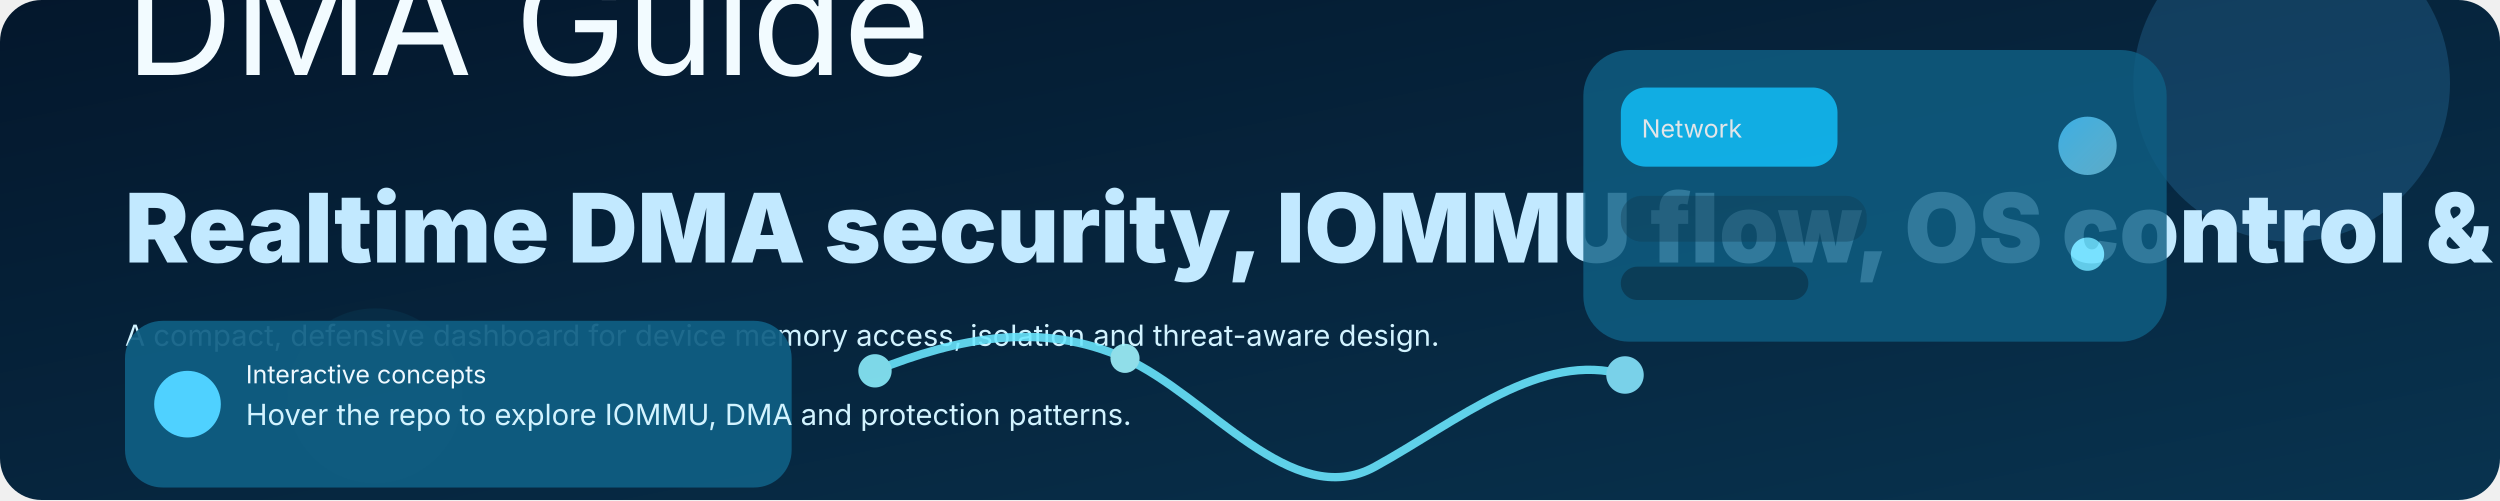
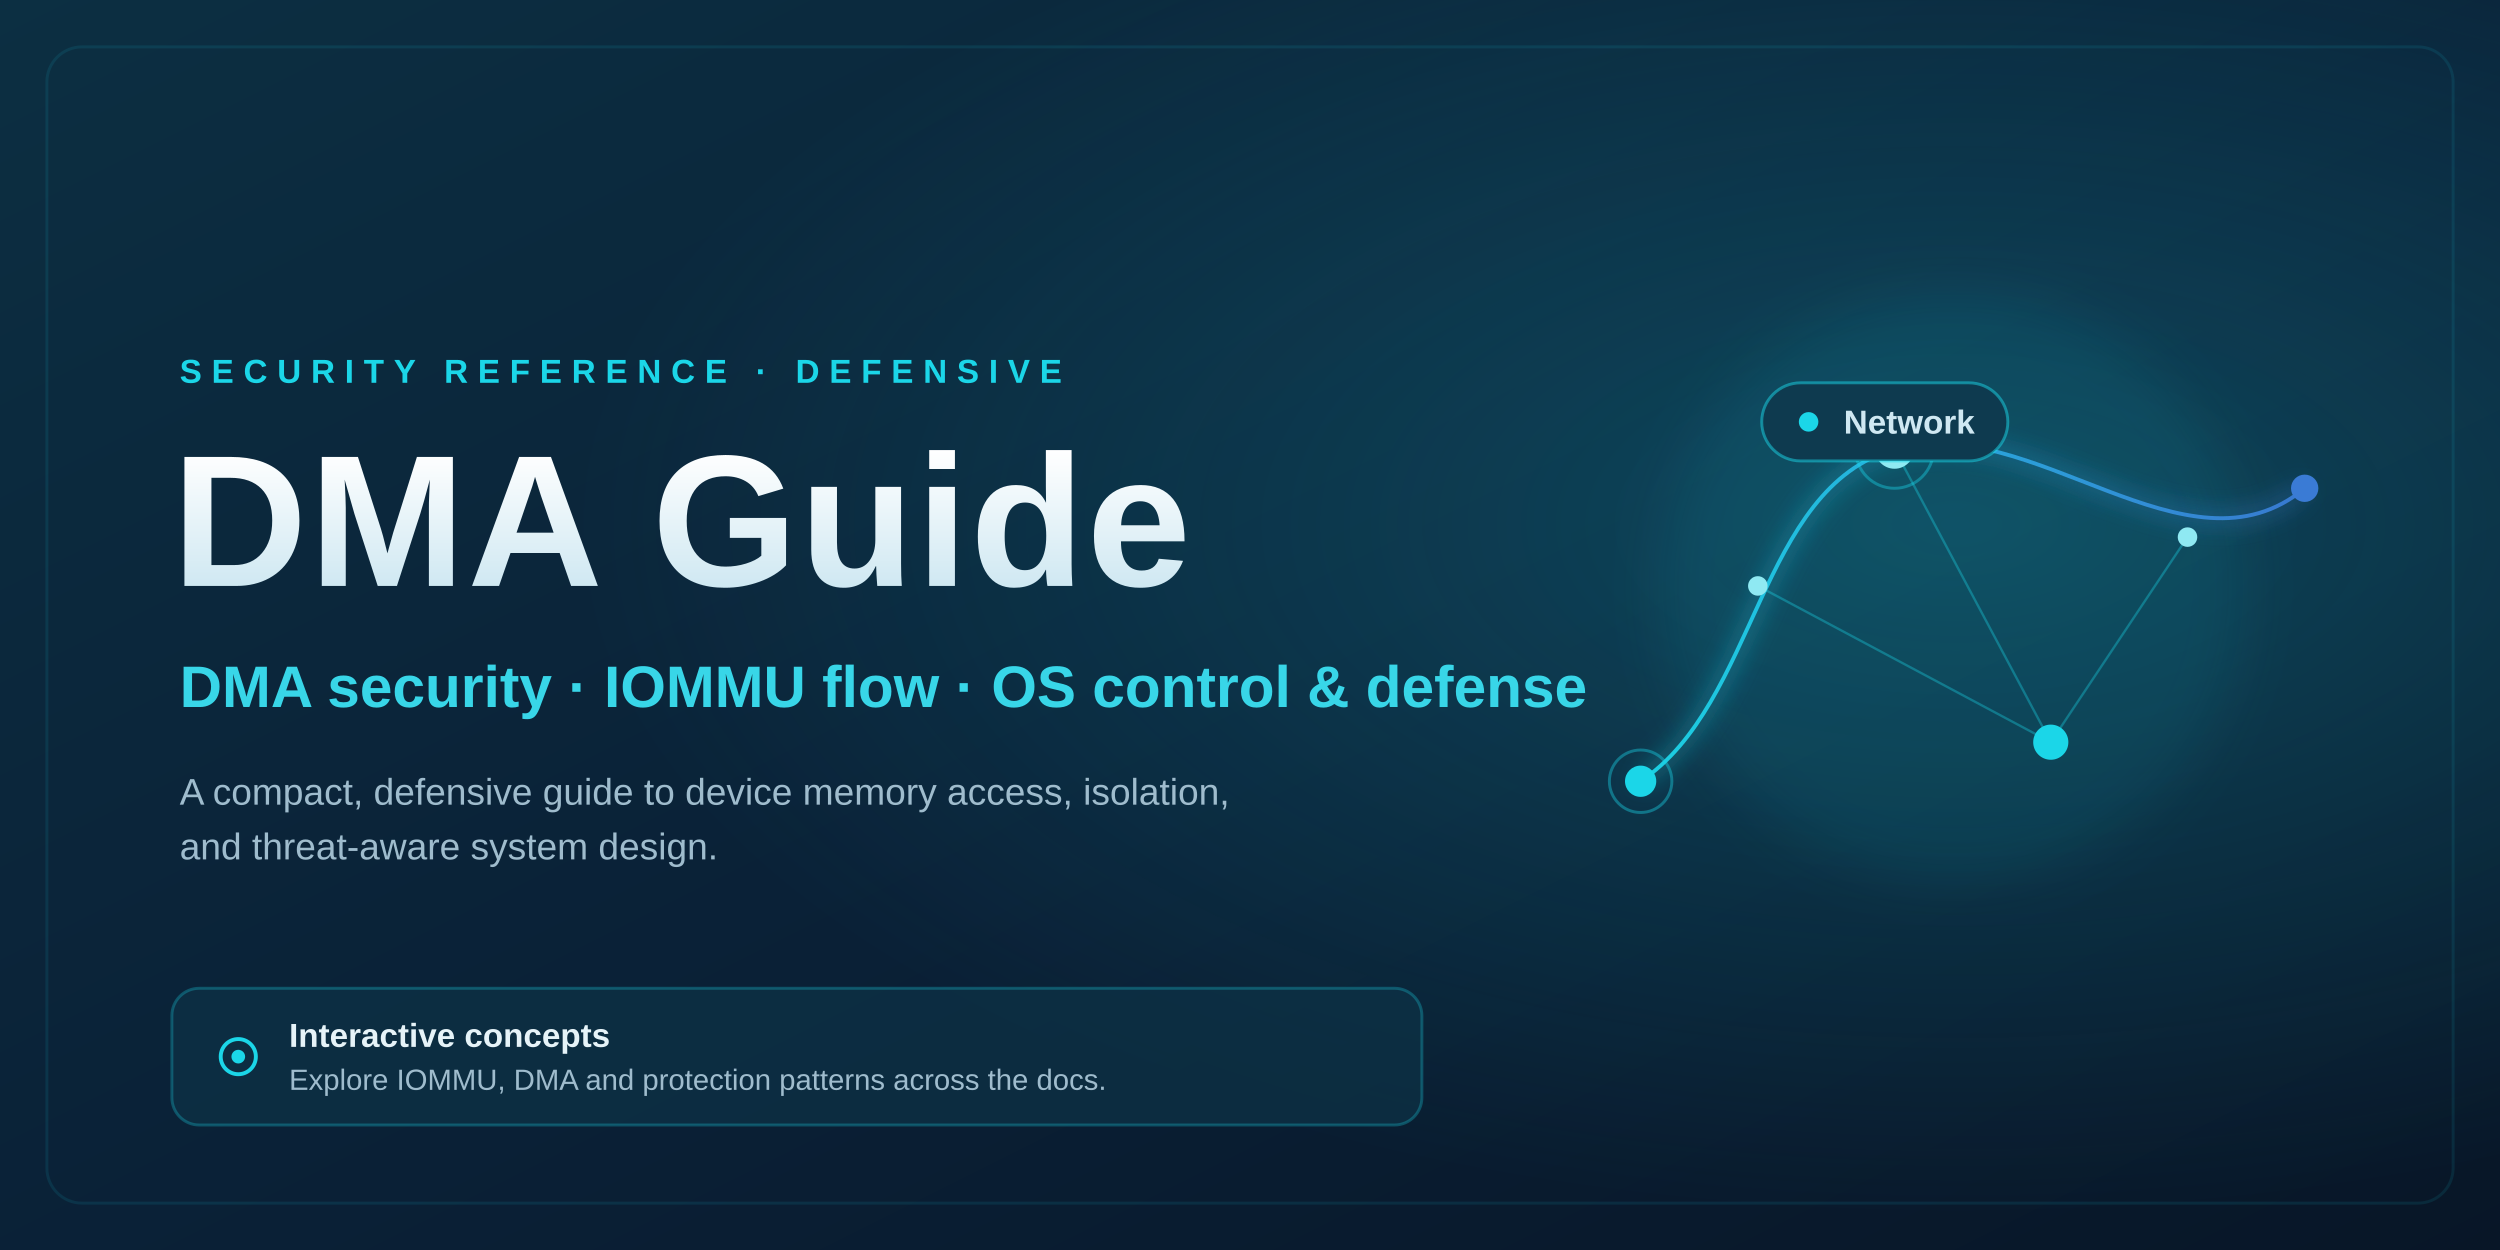
- <svg xmlns="http://www.w3.org/2000/svg" width="1200" height="240" viewBox="0 0 1200 240">
+ <svg xmlns="http://www.w3.org/2000/svg" width="1280" height="640" viewBox="0 0 1280 640" font-family="Liberation Sans, DejaVu Sans, sans-serif">
  <defs>
-     <linearGradient id="background" x1="0" y1="0" x2="1" y2="1">
-       <stop offset="0%" stop-color="#04172c" />
-       <stop offset="100%" stop-color="#08334f" />
+     <linearGradient id="bg" x1="0" y1="0" x2="1" y2="1">
+       <stop offset="0" stop-color="#0c2f42" />
+       <stop offset="0.55" stop-color="#0a2036" />
+       <stop offset="1" stop-color="#081627" />
    </linearGradient>
-     <linearGradient id="glow" x1="0" y1="0" x2="1" y2="1">
-       <stop offset="0%" stop-color="#45c5ff" stop-opacity="0.95" />
-       <stop offset="100%" stop-color="#8be5ff" stop-opacity="0.7" />
+     <radialGradient id="glow" cx="0.78" cy="0.42" r="0.55">
+       <stop offset="0" stop-color="#1bd6e8" stop-opacity="0.22" />
+       <stop offset="1" stop-color="#1bd6e8" stop-opacity="0" />
+     </radialGradient>
+     <linearGradient id="title" x1="0" y1="0" x2="0" y2="1">
+       <stop offset="0" stop-color="#ffffff" />
+       <stop offset="1" stop-color="#cfe8f2" />
    </linearGradient>
+     <linearGradient id="line" x1="0" y1="0" x2="1" y2="0">
+       <stop offset="0" stop-color="#1bd6e8" />
+       <stop offset="1" stop-color="#3a7bd5" />
+     </linearGradient>
+     <filter id="soft" x="-50%" y="-50%" width="200%" height="200%">
+       <feGaussianBlur stdDeviation="6" />
+     </filter>
+     <filter id="softbig" x="-80%" y="-80%" width="260%" height="260%">
+       <feGaussianBlur stdDeviation="14" />
+     </filter>
  </defs>
-   <rect fill="url(#background)" x="0" y="0" width="1200" height="240" rx="20" />
-   <g opacity="0.18">
-     <circle cx="1100" cy="40" r="76" fill="#49b8ff" />
-     <circle cx="180" cy="190" r="42" fill="#0c5772" />
+   <rect width="1280" height="640" fill="url(#bg)" />
+   <rect width="1280" height="640" fill="url(#glow)" />
+   <rect x="24" y="24" width="1232" height="592" rx="18" fill="none" stroke="#1bd6e8" stroke-opacity="0.10" stroke-width="1.5" />
+   <g transform="translate(0,0)">
+     <circle cx="1000" cy="300" r="150" fill="#1bd6e8" opacity="0.08" filter="url(#softbig)" />
+     <path d="M 840 400 C 900 360 900 250 970 230 S 1120 300 1180 250" fill="none" stroke="url(#line)" stroke-width="3" opacity="0.85" filter="url(#soft)" />
+     <path d="M 840 400 C 900 360 900 250 970 230 S 1120 300 1180 250" fill="none" stroke="url(#line)" stroke-width="2" opacity="0.95" />
+     <path d="M 970 230 L 1050 380 M 900 300 L 1050 380 M 1120 275 L 1050 380" stroke="#1bd6e8" stroke-width="1.2" stroke-opacity="0.35" fill="none" />
+     <g>
+       <circle cx="840" cy="400" r="8" fill="#1bd6e8" />
+       <circle cx="840" cy="400" r="16" fill="none" stroke="#1bd6e8" stroke-opacity="0.4" stroke-width="1.5" />
+       <circle cx="970" cy="230" r="10" fill="#8fe9f2" />
+       <circle cx="970" cy="230" r="20" fill="none" stroke="#1bd6e8" stroke-opacity="0.4" stroke-width="1.5" />
+       <circle cx="1180" cy="250" r="7" fill="#3a7bd5" />
+       <circle cx="1050" cy="380" r="9" fill="#1bd6e8" />
+       <circle cx="1120" cy="275" r="5" fill="#8fe9f2" />
+       <circle cx="900" cy="300" r="5" fill="#8fe9f2" />
+     </g>
+     <g transform="translate(902,196)">
+       <rect x="0" y="0" width="126" height="40" rx="20" fill="#0e3a4f" stroke="#1bd6e8" stroke-opacity="0.5" stroke-width="1.5" />
+       <circle cx="24" cy="20" r="5" fill="#1bd6e8" />
+       <text x="42" y="26" fill="#cfe8f2" font-size="17" font-weight="bold">Network</text>
+     </g>
  </g>
-   <g transform="translate(60,36)">
-     <text x="0" y="0" font-family="Inter,Segoe UI,Roboto,Arial,sans-serif" font-size="72" fill="#f2fbff">DMA Guide</text>
-     <text x="0" y="90" font-family="Inter,Segoe UI,Roboto,Arial,sans-serif" font-size="46" fill="#c2e9ff" font-weight="900">Realtime DMA security, IOMMU flow, OS control &amp; anti-cheat visibility</text>
-     <text x="0" y="130" font-family="Inter,Segoe UI,Roboto,Arial,sans-serif" font-size="14" fill="#d2f3ff">A compact, defensive dashboard for device memory access, isolation and threat-aware design.</text>
-   </g>
-   <g transform="translate(60,154)">
-     <rect x="0" y="0" width="320" height="80" rx="18" fill="#0f5e83" opacity="0.92" />
-     <circle cx="30" cy="40" r="16" fill="#4fd1ff" />
-     <text x="58" y="30" font-family="Inter,Segoe UI,Roboto,Arial,sans-serif" font-size="12" fill="#eef9ff">Interactive concepts</text>
-     <text x="58" y="50" font-family="Inter,Segoe UI,Roboto,Arial,sans-serif" font-size="14" fill="#d2f3ff">Hover the repo to explore IOMMU, DMA and protection patterns.</text>
-   </g>
-   <g transform="translate(760,24)" opacity="0.88">
-     <rect x="0" y="0" width="280" height="140" rx="22" fill="#0f5e83" opacity="0.92" />
-     <rect x="18" y="18" width="104" height="38" rx="12" fill="#12c4ff" opacity="0.95" />
-     <text x="28" y="42" font-family="Inter,Segoe UI,Roboto,Arial,sans-serif" font-size="12" fill="#ffffff">Network</text>
-     <rect x="18" y="70" width="118" height="22" rx="10" fill="#0f4f6e" />
-     <rect x="18" y="104" width="90" height="16" rx="8" fill="#0b3f59" />
-     <circle cx="242" cy="46" r="14" fill="url(#glow)" />
-     <circle cx="242" cy="98" r="8" fill="#6ee0ff" />
-   </g>
-   <g transform="translate(420,150)" opacity="0.88">
-     <path d="M0,28 C40,12 80,4 120,22 C160,40 200,96 240,74 C280,52 320,18 360,30" fill="none" stroke="#6be7ff" stroke-width="4" stroke-linecap="round" />
-     <circle cx="0" cy="28" r="8" fill="#8cf0ff" />
-     <circle cx="120" cy="22" r="7" fill="#a2f6ff" />
-     <circle cx="360" cy="30" r="9" fill="#88e7ff" />
+   <text x="92" y="196" fill="#1bd6e8" font-size="17" font-weight="bold" letter-spacing="5">SECURITY REFERENCE  ·  DEFENSIVE</text>
+   <text x="88" y="300" fill="url(#title)" font-size="96" font-weight="bold" letter-spacing="1">DMA Guide</text>
+   <text x="92" y="362" fill="#38d6e8" font-size="30" font-weight="bold">DMA security · IOMMU flow · OS control &amp; defense</text>
+   <text x="92" y="412" fill="#9fbccd" font-size="19">A compact, defensive guide to device memory access, isolation,</text>
+   <text x="92" y="440" fill="#9fbccd" font-size="19">and threat-aware system design.</text>
+   <g transform="translate(88,506)">
+     <rect x="0" y="0" width="640" height="70" rx="14" fill="#0d3346" fill-opacity="0.7" stroke="#1bd6e8" stroke-opacity="0.28" stroke-width="1.5" />
+     <circle cx="34" cy="35" r="9" fill="none" stroke="#1bd6e8" stroke-width="2" />
+     <circle cx="34" cy="35" r="3.5" fill="#1bd6e8" />
+     <text x="60" y="30" fill="#e6f3f8" font-size="17" font-weight="bold">Interactive concepts</text>
+     <text x="60" y="52" fill="#9fbccd" font-size="15">Explore IOMMU, DMA and protection patterns across the docs.</text>
  </g>
</svg>
